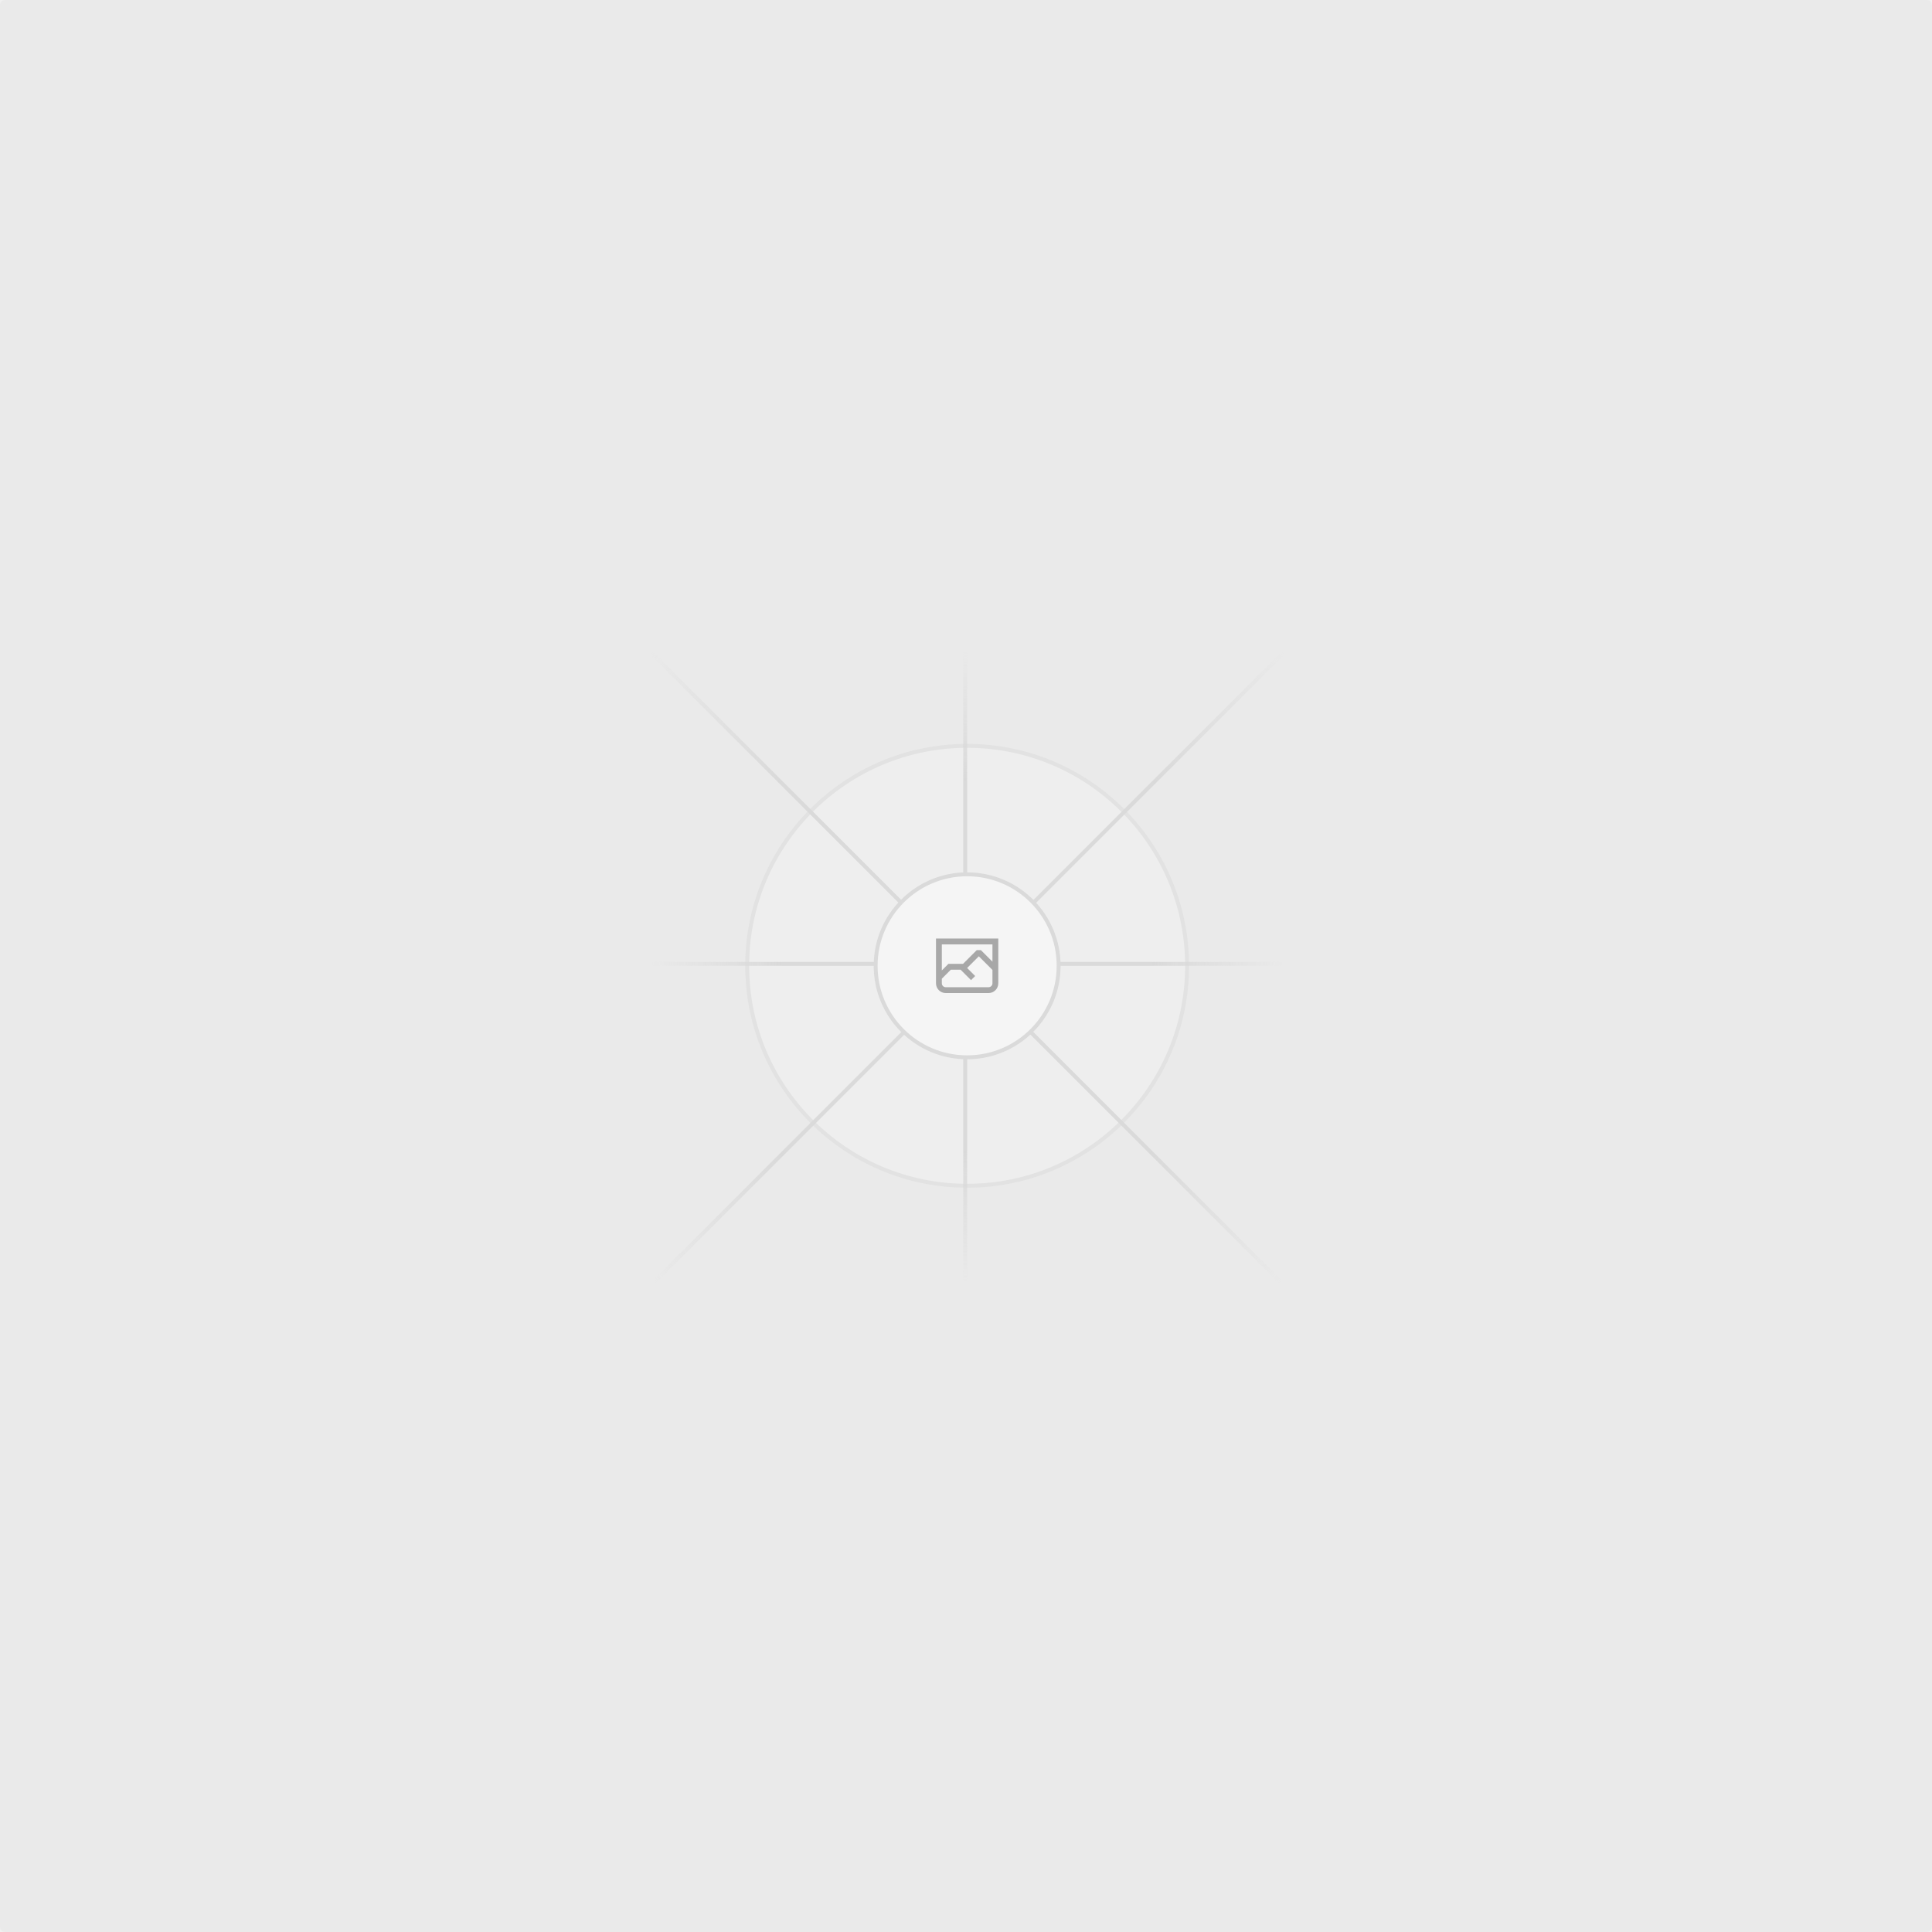
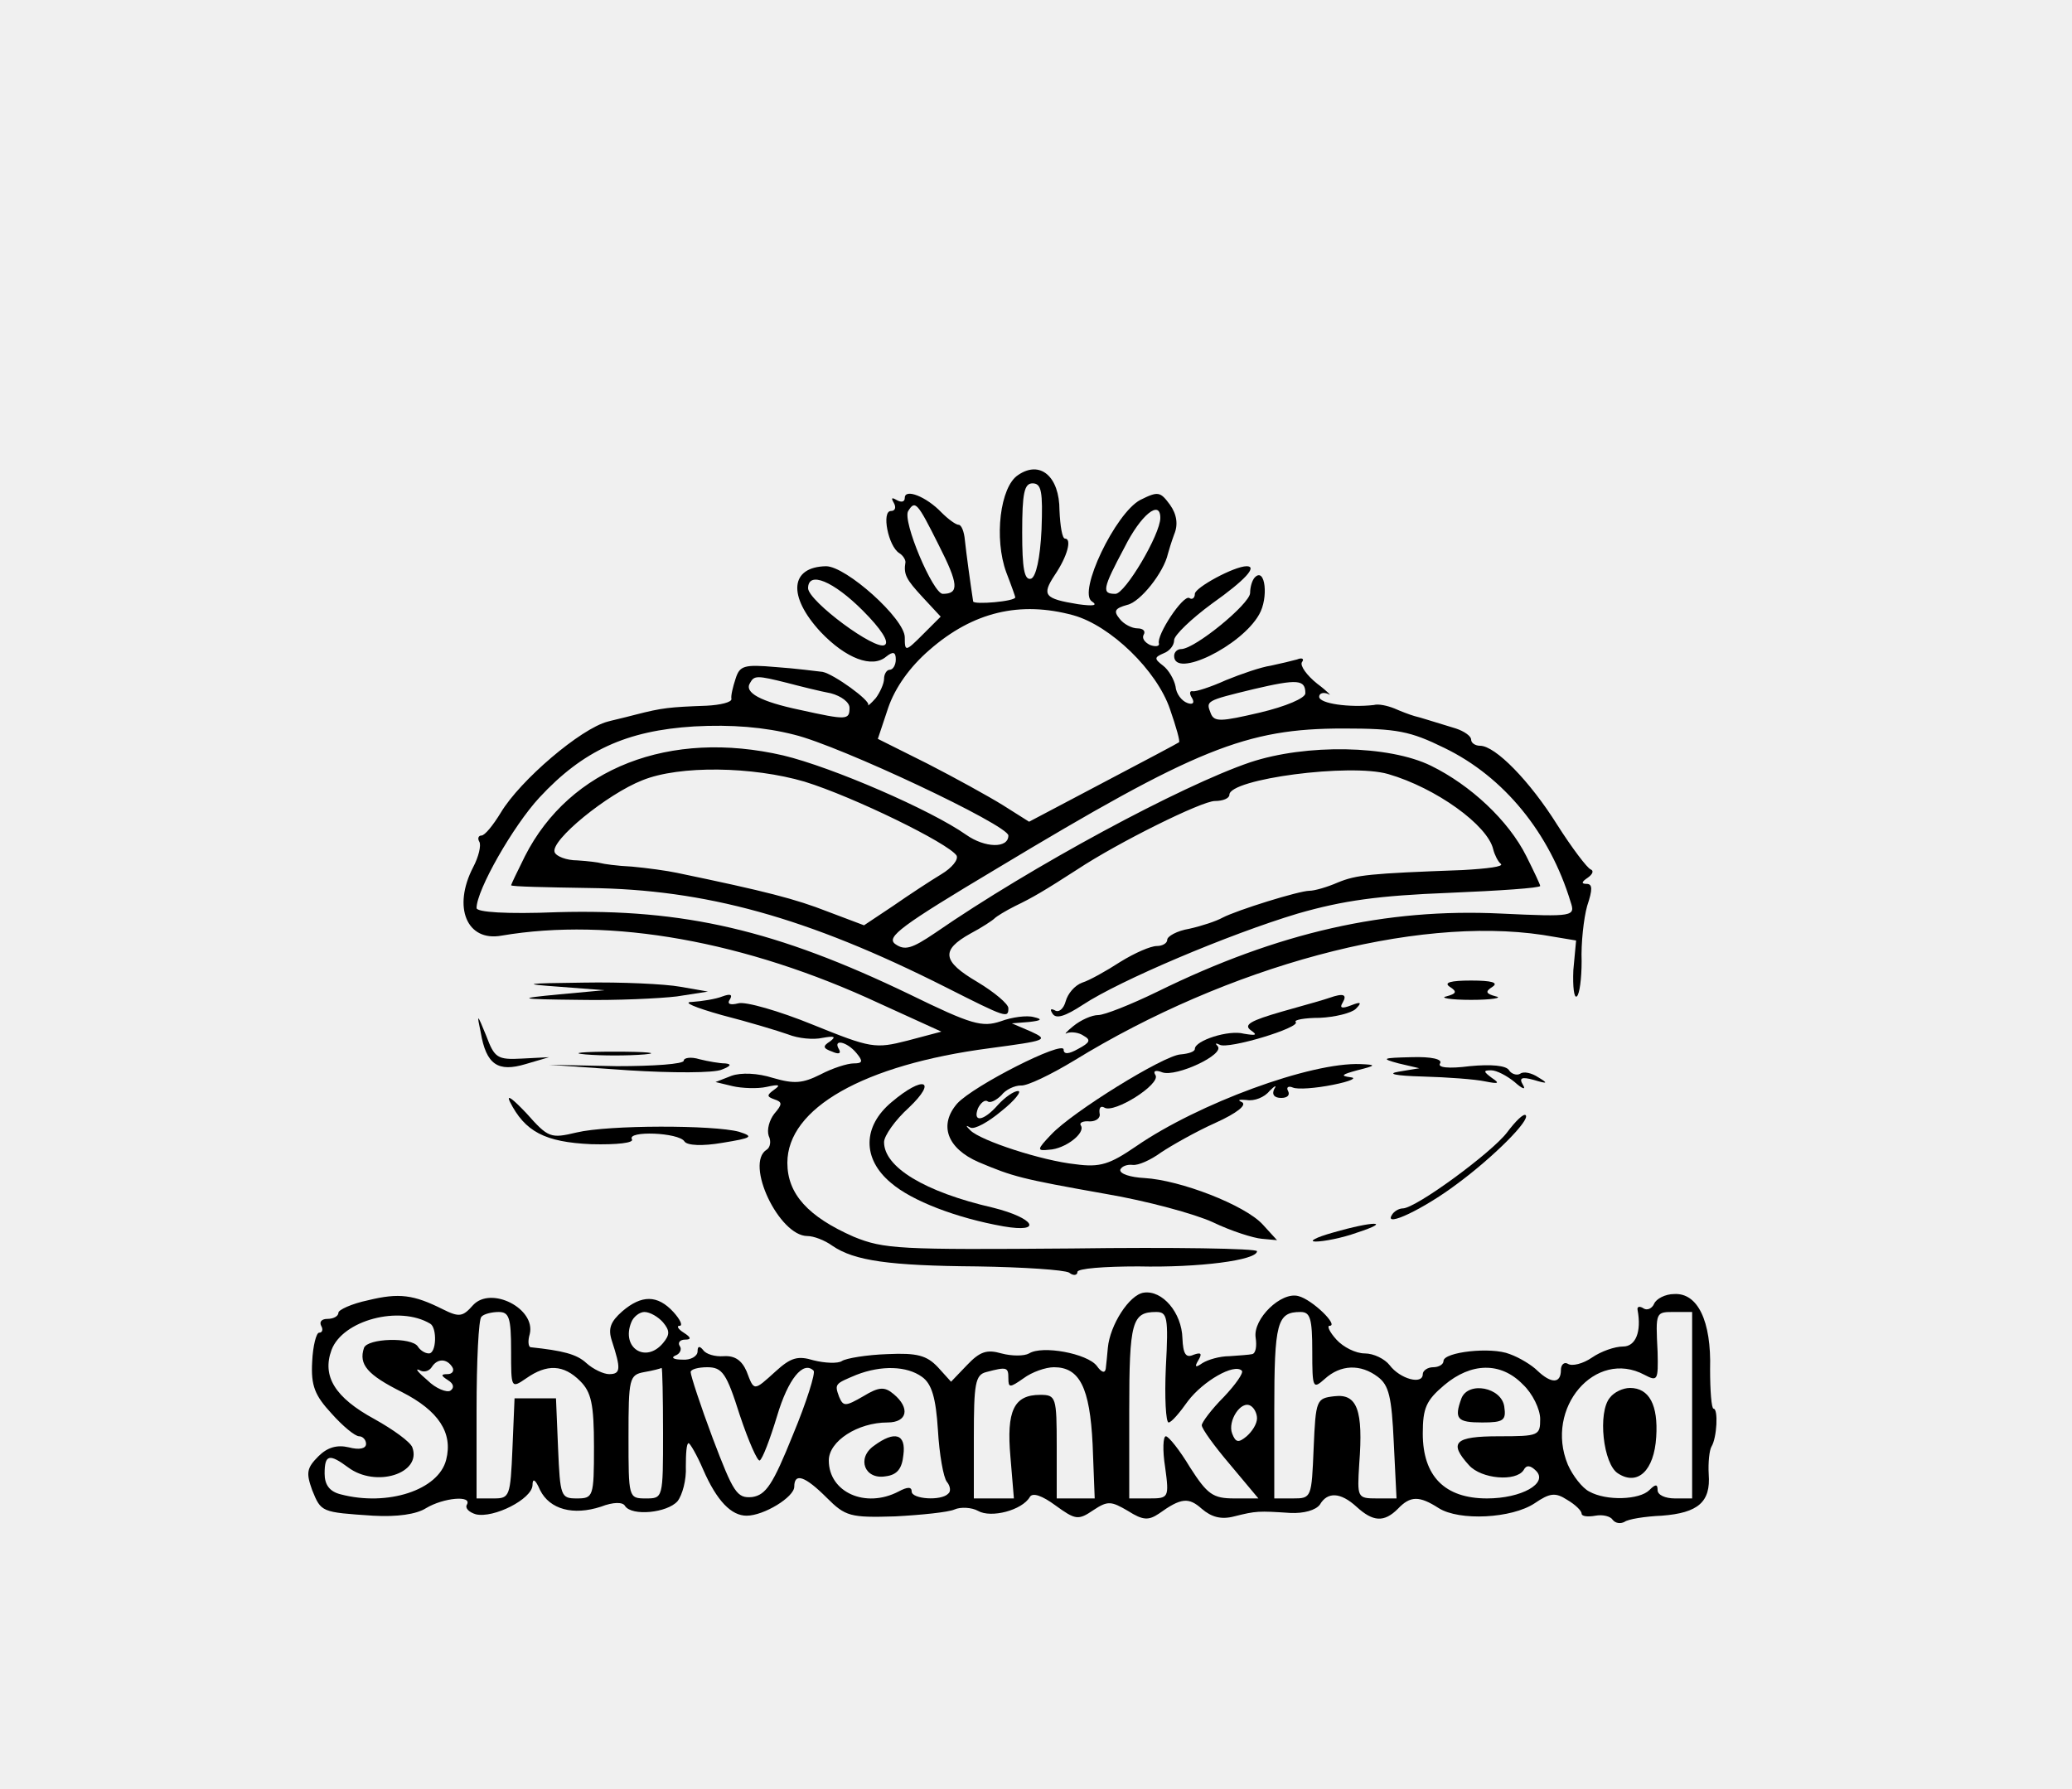
- <svg xmlns="http://www.w3.org/2000/svg" width="1200" height="1200" fill="none">
-   <rect width="1200" height="1200" fill="#EAEAEA" rx="3" />
-   <g opacity=".5">
-     <g opacity=".5">
-       <path fill="#FAFAFA" d="M600.709 736.5c-75.454 0-136.621-61.167-136.621-136.62 0-75.454 61.167-136.621 136.621-136.621 75.453 0 136.62 61.167 136.62 136.621 0 75.453-61.167 136.62-136.62 136.62Z" />
-       <path stroke="#C9C9C9" stroke-width="2.418" d="M600.709 736.5c-75.454 0-136.621-61.167-136.621-136.62 0-75.454 61.167-136.621 136.621-136.621 75.453 0 136.62 61.167 136.62 136.621 0 75.453-61.167 136.62-136.62 136.62Z" />
-     </g>
-     <path stroke="url(#a)" stroke-width="2.418" d="M0-1.209h553.581" transform="scale(1 -1) rotate(45 1163.11 91.165)" />
-     <path stroke="url(#b)" stroke-width="2.418" d="M404.846 598.671h391.726" />
-     <path stroke="url(#c)" stroke-width="2.418" d="M599.5 795.742V404.017" />
-     <path stroke="url(#d)" stroke-width="2.418" d="m795.717 796.597-391.441-391.44" />
-     <path fill="#fff" d="M600.709 656.704c-31.384 0-56.825-25.441-56.825-56.824 0-31.384 25.441-56.825 56.825-56.825 31.383 0 56.824 25.441 56.824 56.825 0 31.383-25.441 56.824-56.824 56.824Z" />
-     <g clip-path="url(#e)">
-       <path fill="#666" fill-rule="evenodd" d="M616.426 586.58h-31.434v16.176l3.553-3.554.531-.531h9.068l.074-.074 8.463-8.463h2.565l7.18 7.181V586.58Zm-15.715 14.654 3.698 3.699 1.283 1.282-2.565 2.565-1.282-1.283-5.2-5.199h-6.066l-5.514 5.514-.073.073v2.876a2.418 2.418 0 0 0 2.418 2.418h26.598a2.418 2.418 0 0 0 2.418-2.418v-8.317l-8.463-8.463-7.181 7.181-.071.072Zm-19.347 5.442v4.085a6.045 6.045 0 0 0 6.046 6.045h26.598a6.044 6.044 0 0 0 6.045-6.045v-7.108l1.356-1.355-1.282-1.283-.074-.073v-17.989h-38.689v23.43l-.146.146.146.147Z" clip-rule="evenodd" />
-     </g>
-     <path stroke="#C9C9C9" stroke-width="2.418" d="M600.709 656.704c-31.384 0-56.825-25.441-56.825-56.824 0-31.384 25.441-56.825 56.825-56.825 31.383 0 56.824 25.441 56.824 56.825 0 31.383-25.441 56.824-56.824 56.824Z" />
+ <svg xmlns="http://www.w3.org/2000/svg" version="1.0" width="300pt" height="259pt" viewBox="0 0 300 259" preserveAspectRatio="xMidYMid meet">
+   <g transform="translate(0,259) scale(0.1,-0.1)" fill="#000000" stroke="none">
+     <path d="M1474 1902 c-26 -17 -35 -92 -17 -141 7 -18 13 -35 13 -36 0 -6 -60 -11 -61 -6 -4 26 -10 70 -12 89 -1 12 -5 22 -9 22 -4 0 -15 8 -25 18 -22 23 -53 35 -53 21 0 -6 -5 -7 -12 -3 -7 4 -8 3 -4 -4 4 -7 2 -12 -4 -12 -14 0 -4 -51 12 -61 5 -3 9 -9 9 -13 -3 -18 1 -25 25 -51 l26 -28 -26 -26 c-25 -25 -26 -25 -26 -4 0 27 -85 103 -114 103 -52 -1 -56 -43 -8 -95 37 -39 75 -53 95 -36 10 8 14 7 14 -4 0 -8 -4 -15 -9 -15 -4 0 -8 -6 -8 -13 0 -7 -6 -20 -12 -28 -7 -8 -12 -12 -11 -10 4 6 -50 45 -66 48 -9 1 -39 5 -68 7 -46 4 -52 2 -58 -17 -4 -12 -7 -25 -6 -29 1 -5 -16 -9 -36 -10 -54 -2 -64 -3 -103 -13 -19 -5 -37 -9 -40 -10 -39 -10 -127 -85 -155 -132 -11 -18 -23 -33 -28 -33 -4 0 -6 -4 -3 -9 3 -5 -1 -22 -9 -37 -30 -58 -9 -108 41 -99 158 27 354 -8 547 -98 l90 -41 -49 -13 c-47 -12 -53 -11 -137 23 -49 20 -98 34 -108 31 -12 -3 -17 -1 -12 6 4 7 0 8 -11 4 -10 -4 -30 -7 -44 -8 -15 0 4 -8 43 -19 39 -10 82 -23 96 -28 15 -6 37 -8 50 -5 17 3 20 2 11 -5 -11 -7 -11 -10 3 -15 9 -4 13 -3 10 3 -10 16 11 12 25 -5 10 -12 9 -15 -4 -15 -9 0 -31 -7 -48 -16 -26 -13 -38 -14 -69 -5 -22 7 -46 8 -60 3 l-23 -9 25 -6 c13 -3 36 -4 49 -1 18 4 21 3 11 -4 -11 -8 -11 -10 0 -14 12 -4 12 -7 0 -21 -7 -9 -11 -23 -8 -32 4 -8 2 -17 -3 -20 -32 -20 18 -125 59 -125 9 0 25 -6 36 -14 32 -22 83 -29 210 -30 66 -1 126 -5 133 -9 6 -5 12 -4 12 1 0 5 39 8 88 8 88 -2 172 9 172 22 0 4 -121 6 -268 4 -250 -2 -272 -1 -316 17 -66 29 -96 62 -96 107 0 79 110 142 293 166 82 11 86 12 60 24 l-28 12 25 2 c18 2 20 4 7 7 -10 3 -32 0 -48 -6 -27 -9 -42 -5 -132 39 -193 93 -326 124 -510 119 -74 -3 -117 0 -117 6 0 26 53 119 91 160 63 68 126 97 224 103 54 3 102 -1 145 -12 66 -16 310 -131 310 -146 0 -19 -34 -18 -61 1 -51 36 -194 98 -265 115 -164 38 -309 -18 -374 -146 -11 -22 -20 -41 -20 -42 0 -2 51 -3 113 -4 168 -2 315 -42 517 -144 87 -44 90 -45 90 -30 0 6 -20 23 -45 38 -51 30 -53 46 -10 70 17 9 32 19 35 22 3 3 16 11 30 18 25 12 42 22 90 53 59 39 180 99 199 99 12 0 21 4 21 9 0 23 175 46 230 30 69 -20 144 -74 152 -109 2 -8 7 -18 11 -21 5 -4 -20 -7 -55 -9 -136 -5 -154 -7 -181 -18 -16 -7 -34 -12 -41 -12 -15 0 -105 -28 -126 -39 -9 -5 -30 -12 -48 -16 -18 -3 -32 -11 -32 -16 0 -5 -7 -9 -15 -9 -9 0 -32 -10 -53 -23 -20 -13 -45 -27 -55 -30 -11 -4 -21 -16 -24 -27 -3 -11 -10 -17 -16 -13 -6 3 -7 1 -3 -5 5 -8 18 -4 44 13 53 35 211 102 311 132 66 19 117 26 219 30 72 3 132 7 132 10 0 2 -9 21 -20 43 -26 52 -81 103 -138 131 -61 30 -181 32 -262 5 -100 -34 -317 -151 -456 -247 -34 -23 -44 -26 -58 -16 -13 10 8 26 147 109 289 174 361 203 502 203 78 0 97 -4 146 -28 87 -42 153 -124 183 -223 7 -21 5 -22 -101 -17 -166 8 -322 -27 -497 -113 -39 -19 -77 -34 -86 -34 -9 0 -25 -7 -36 -16 -10 -8 -14 -13 -9 -10 6 2 17 1 24 -4 11 -6 9 -10 -8 -19 -14 -8 -21 -8 -21 -1 0 14 -130 -52 -154 -78 -27 -31 -15 -65 31 -85 50 -21 60 -24 184 -46 59 -10 129 -29 155 -41 27 -13 59 -23 71 -24 l22 -2 -21 23 c-26 28 -119 64 -171 67 -20 1 -36 6 -35 12 2 5 10 8 18 7 8 -1 26 7 41 18 15 10 50 30 79 43 31 14 46 26 38 30 -7 3 -4 4 7 3 11 -2 26 4 33 13 8 8 11 9 7 3 -4 -8 0 -13 10 -13 9 0 13 4 10 10 -3 5 0 8 7 5 7 -3 33 -1 58 4 25 5 36 10 25 11 -15 2 -12 4 10 10 28 7 28 8 5 9 -72 3 -235 -57 -325 -119 -38 -26 -52 -31 -88 -26 -48 5 -137 34 -152 49 -7 7 -7 8 0 4 6 -3 26 8 45 24 19 15 30 29 24 29 -6 0 -19 -9 -29 -20 -21 -24 -37 -26 -29 -5 4 8 10 13 14 10 4 -3 13 2 20 9 6 8 19 14 28 14 9 -1 44 16 77 36 223 137 493 210 679 182 l48 -8 -4 -43 c-1 -24 1 -41 5 -38 4 3 7 26 7 51 -1 26 3 62 8 80 8 24 8 32 -1 32 -8 0 -7 3 2 9 7 5 9 10 4 12 -5 2 -27 31 -48 64 -40 64 -90 115 -112 115 -7 0 -13 4 -13 9 0 5 -10 12 -22 16 -43 13 -48 15 -60 18 -7 2 -20 7 -29 11 -10 4 -23 7 -30 5 -35 -4 -79 2 -79 12 0 5 6 7 13 4 6 -4 0 3 -16 15 -15 12 -25 26 -22 31 4 5 0 7 -7 4 -7 -2 -24 -6 -38 -9 -14 -2 -43 -12 -65 -21 -22 -10 -44 -17 -48 -16 -5 1 -5 -4 -1 -10 4 -7 1 -10 -7 -7 -8 3 -16 13 -17 24 -2 10 -10 24 -18 30 -13 10 -13 12 1 18 8 3 15 11 15 19 0 7 25 31 55 53 48 34 66 54 50 54 -18 0 -75 -31 -75 -40 0 -6 -4 -9 -8 -6 -9 5 -48 -54 -44 -66 1 -4 -5 -5 -13 -2 -8 4 -12 10 -9 15 3 5 -1 9 -9 9 -8 0 -20 6 -26 14 -9 11 -7 15 11 20 19 4 53 47 59 74 1 4 5 17 9 28 6 14 4 29 -6 43 -14 19 -17 20 -43 7 -36 -19 -91 -134 -70 -147 9 -6 2 -7 -20 -4 -49 8 -53 13 -34 42 19 28 25 53 15 53 -4 0 -7 18 -8 41 0 49 -28 73 -60 51z m34 -79 c-2 -42 -8 -68 -15 -71 -10 -3 -13 15 -13 67 0 57 3 71 15 71 13 0 15 -12 13 -67z m-149 -22 c29 -57 30 -71 6 -71 -14 0 -59 106 -50 120 10 16 13 13 44 -49z m321 39 c0 -24 -51 -110 -65 -110 -20 0 -19 7 13 67 24 48 52 70 52 43z m-431 -134 c27 -27 39 -46 32 -50 -13 -9 -110 63 -111 82 0 26 37 10 79 -32z m305 -7 c54 -15 121 -80 140 -136 9 -26 15 -47 13 -48 -1 -1 -50 -27 -109 -58 l-108 -57 -38 24 c-21 13 -70 40 -109 60 l-72 36 15 45 c10 29 31 59 60 84 63 55 131 71 208 50z m-414 -98 c19 -5 47 -12 63 -15 15 -4 27 -13 27 -21 0 -18 -4 -18 -72 -3 -57 12 -81 25 -72 39 6 11 10 11 54 0z m750 -15 c0 -7 -28 -19 -66 -28 -56 -13 -66 -14 -71 -1 -7 18 -8 18 62 35 64 15 75 14 75 -6z m-725 -128 c71 -22 208 -89 220 -107 3 -6 -7 -18 -22 -27 -15 -9 -47 -30 -70 -46 l-42 -28 -53 20 c-46 18 -88 29 -218 56 -14 3 -43 7 -65 9 -22 1 -42 4 -45 5 -3 1 -18 3 -34 4 -16 0 -31 6 -33 12 -6 17 76 84 127 104 54 22 160 20 235 -2z" />
+     <path d="M1817 1754 c-4 -4 -7 -14 -7 -23 -1 -16 -80 -81 -100 -81 -5 0 -10 -4 -10 -10 0 -33 97 14 123 60 14 24 9 69 -6 54z" />
+     <path d="M810 1161 l65 -5 -65 -6 c-63 -6 -62 -7 30 -8 52 -1 115 2 140 5 l45 7 -40 7 c-22 4 -85 7 -140 6 -87 -1 -91 -2 -35 -6z" />
+     <path d="M2099 1161 c11 -7 10 -10 -5 -14 -10 -2 6 -5 36 -5 30 0 46 3 36 5 -15 4 -16 7 -5 14 9 6 -1 9 -31 9 -30 0 -40 -3 -31 -9z" />
+     <path d="M1925 1145 c-5 -2 -37 -11 -69 -20 -45 -13 -56 -19 -45 -27 10 -7 8 -8 -10 -5 -22 6 -71 -10 -71 -22 0 -4 -9 -7 -21 -8 -25 -2 -156 -83 -187 -116 -21 -22 -21 -24 -3 -22 23 1 53 24 46 35 -3 4 3 7 13 6 9 0 16 5 14 12 -1 8 2 11 7 8 14 -9 82 34 74 47 -4 6 0 8 10 4 20 -7 91 26 80 38 -4 4 -3 5 3 2 12 -7 118 25 110 33 -3 3 13 6 35 6 22 1 46 7 52 13 9 9 8 11 -7 5 -13 -5 -17 -4 -12 4 7 12 1 14 -19 7z" />
+     <path d="M696 1095 c8 -47 25 -58 65 -46 l34 10 -39 -2 c-36 -2 -40 1 -52 33 -13 32 -14 33 -8 5z" />
+     <path d="M848 1063 c23 -2 61 -2 85 0 23 2 4 4 -43 4 -47 0 -66 -2 -42 -4z" />
+     <path d="M990 1054 c0 -5 -44 -8 -97 -8 l-98 2 115 -8 c63 -4 124 -4 135 1 13 5 15 8 5 9 -8 0 -25 3 -37 6 -13 4 -23 2 -23 -2z" />
+     <path d="M2025 1050 l30 -7 -30 -5 c-18 -3 -4 -6 35 -7 36 -1 76 -4 90 -7 20 -4 22 -3 10 5 -12 9 -13 11 -1 11 8 0 23 -8 34 -17 11 -10 17 -12 12 -4 -6 10 -2 12 16 7 20 -6 21 -5 6 4 -9 6 -21 9 -26 5 -5 -3 -13 0 -16 5 -4 7 -26 9 -57 6 -31 -4 -47 -2 -43 4 4 6 -12 10 -42 9 -42 -1 -44 -2 -18 -9z" />
+     <path d="M1291 994 c-42 -35 -43 -82 -1 -117 30 -26 95 -51 163 -63 58 -10 45 12 -15 27 -100 23 -158 59 -158 95 0 9 16 32 36 50 42 40 21 47 -25 8z" />
+     <path d="M738 995 c22 -44 51 -59 118 -62 38 -1 62 2 59 7 -8 13 68 10 76 -3 4 -6 26 -7 55 -2 43 7 46 9 24 16 -37 10 -189 10 -235 -1 -38 -9 -41 -8 -73 28 -19 20 -29 28 -24 17z" />
+     <path d="M2182 950 c-22 -29 -132 -110 -151 -110 -5 0 -13 -4 -16 -10 -11 -18 46 9 94 45 53 39 107 93 100 100 -3 3 -15 -9 -27 -25z" />
+     <path d="M1930 805 c-25 -7 -36 -13 -25 -13 11 0 38 5 60 13 52 17 24 17 -35 0z" />
+     <path d="M533 707 c-24 -5 -43 -14 -43 -18 0 -5 -7 -9 -16 -9 -8 0 -12 -4 -9 -10 3 -5 2 -10 -3 -10 -4 0 -9 -19 -10 -42 -2 -35 4 -49 28 -75 16 -18 34 -33 40 -33 5 0 10 -5 10 -11 0 -7 -10 -9 -25 -5 -17 4 -31 0 -44 -13 -17 -17 -18 -24 -9 -49 13 -32 13 -32 88 -37 35 -2 63 2 77 11 25 15 67 19 59 5 -3 -5 3 -11 13 -14 26 -6 81 22 82 42 0 11 4 9 11 -7 14 -28 48 -37 88 -24 18 7 32 7 35 1 10 -15 61 -10 76 7 7 9 13 31 12 50 0 19 1 34 4 34 2 0 12 -17 21 -38 20 -46 41 -67 63 -67 25 0 69 27 69 42 0 21 16 15 47 -16 27 -27 34 -29 99 -27 38 2 77 6 86 10 9 4 25 3 34 -2 19 -11 64 1 75 20 4 7 18 2 37 -12 29 -21 33 -22 55 -7 21 14 26 13 50 -1 22 -14 30 -14 45 -4 32 23 43 24 62 7 14 -12 28 -16 47 -11 32 8 35 8 81 5 20 -1 37 4 43 12 11 19 30 18 53 -3 24 -22 40 -23 60 -3 18 19 31 19 59 1 30 -19 106 -15 139 7 22 15 30 16 47 5 12 -7 21 -16 21 -20 0 -4 9 -5 20 -3 11 2 22 -1 25 -6 4 -5 11 -6 17 -3 5 4 30 8 54 9 53 4 71 20 68 60 -1 17 1 35 4 40 8 13 10 55 3 55 -3 0 -5 26 -5 57 2 70 -18 111 -52 109 -13 0 -26 -7 -29 -14 -3 -7 -10 -10 -15 -7 -6 4 -10 3 -9 -2 6 -32 -3 -53 -21 -53 -12 0 -32 -7 -45 -16 -13 -9 -29 -13 -35 -9 -5 3 -10 -1 -10 -9 0 -20 -14 -20 -34 -1 -8 8 -26 19 -40 24 -27 11 -96 3 -96 -10 0 -5 -7 -9 -15 -9 -8 0 -15 -5 -15 -10 0 -16 -33 -7 -48 13 -7 9 -23 17 -36 17 -13 0 -31 9 -41 20 -10 11 -14 20 -10 20 14 0 -25 38 -45 43 -25 7 -66 -33 -62 -60 2 -13 0 -23 -5 -24 -4 -1 -19 -2 -33 -3 -14 0 -31 -5 -39 -10 -10 -7 -12 -6 -6 4 6 10 4 12 -7 8 -11 -5 -15 1 -16 24 -1 37 -29 70 -56 66 -21 -3 -49 -47 -52 -80 -1 -10 -2 -23 -3 -30 -1 -7 -6 -6 -13 4 -14 18 -79 30 -98 18 -7 -4 -25 -4 -40 0 -21 6 -31 3 -50 -17 l-23 -24 -19 21 c-16 17 -30 21 -73 19 -30 -1 -60 -6 -66 -10 -6 -4 -25 -3 -41 1 -23 7 -33 4 -55 -16 -32 -29 -31 -29 -42 0 -7 16 -17 23 -33 22 -13 -1 -26 3 -30 9 -5 6 -8 6 -8 -2 0 -7 -10 -13 -22 -12 -13 0 -17 3 -10 6 6 2 10 9 6 14 -3 5 1 9 8 9 9 0 9 3 -2 10 -8 5 -11 10 -6 10 5 0 1 9 -9 20 -23 25 -46 25 -74 1 -17 -15 -21 -25 -15 -43 13 -40 13 -48 -4 -48 -8 0 -23 7 -33 16 -14 13 -34 18 -81 23 -3 1 -4 9 -1 19 9 37 -56 70 -82 42 -15 -17 -20 -18 -44 -6 -42 21 -63 24 -108 13z m90 -34 c10 -6 9 -43 -2 -43 -6 0 -13 5 -16 10 -9 14 -73 12 -78 -2 -8 -24 5 -39 55 -64 53 -27 74 -59 64 -98 -11 -44 -85 -68 -153 -50 -16 4 -23 14 -23 30 0 28 7 29 34 9 40 -30 107 -9 93 29 -3 8 -28 26 -55 41 -57 31 -76 62 -62 100 16 43 98 65 143 38z m117 -39 c0 -55 0 -55 22 -40 30 21 54 20 78 -4 16 -16 20 -33 20 -95 0 -73 -1 -75 -25 -75 -23 0 -24 3 -27 73 l-3 72 -30 0 -30 0 -3 -72 c-3 -70 -4 -73 -27 -73 l-25 0 0 128 c0 71 3 132 7 135 3 4 15 7 25 7 15 0 18 -8 18 -56z m220 41 c10 -12 10 -18 0 -30 -25 -30 -61 -7 -46 30 3 8 12 15 19 15 8 0 20 -7 27 -15z m728 -65 c-2 -44 0 -80 4 -80 4 0 16 14 28 31 22 29 67 55 78 44 3 -3 -9 -20 -26 -38 -18 -18 -32 -37 -32 -41 0 -5 18 -30 41 -57 l41 -49 -35 0 c-31 0 -39 6 -64 45 -15 25 -31 45 -35 45 -4 0 -5 -20 -1 -45 6 -44 5 -45 -23 -45 l-29 0 0 127 c0 129 4 143 39 143 16 0 18 -7 14 -80z m212 23 c0 -54 1 -55 18 -40 23 21 52 22 77 3 16 -12 20 -29 23 -95 l4 -81 -28 0 c-29 0 -29 1 -26 50 6 78 -3 102 -36 98 -26 -3 -27 -5 -30 -75 -3 -72 -3 -73 -30 -73 l-27 0 0 127 c0 128 4 143 38 143 14 0 17 -9 17 -57z m550 -78 l0 -135 -25 0 c-14 0 -25 5 -25 12 0 9 -3 9 -12 0 -14 -14 -62 -16 -87 -2 -10 5 -24 23 -31 39 -34 82 40 168 111 130 19 -10 20 -8 19 33 -3 59 -3 58 25 58 l25 0 0 -135z m-1795 55 c3 -5 0 -10 -7 -10 -10 0 -10 -2 1 -9 8 -5 9 -11 3 -15 -5 -3 -21 3 -33 15 -13 11 -19 18 -12 15 6 -4 14 -2 18 4 8 13 22 13 30 0z m305 -95 c0 -95 0 -95 -25 -95 -25 0 -25 1 -25 89 0 85 1 90 23 94 12 2 23 5 25 6 1 0 2 -42 2 -94z m111 26 c13 -39 26 -68 29 -66 4 2 15 31 25 64 16 54 38 81 53 66 3 -3 -10 -45 -30 -93 -29 -72 -39 -87 -59 -90 -22 -2 -27 6 -57 85 -18 48 -32 91 -32 96 0 4 11 7 24 7 22 0 28 -9 47 -69z m264 55 c14 -10 20 -30 23 -77 2 -35 8 -69 13 -75 5 -6 6 -14 2 -17 -10 -11 -53 -8 -53 3 0 7 -6 7 -19 0 -48 -25 -101 -1 -101 45 0 28 42 55 85 55 29 0 33 21 9 41 -13 11 -21 11 -44 -3 -26 -15 -29 -15 -35 -1 -7 19 -6 19 25 32 36 14 73 13 95 -3z m125 -2 c0 -14 2 -14 22 0 12 9 32 16 44 16 37 0 52 -29 56 -112 l3 -78 -27 0 -28 0 0 75 c0 72 -1 75 -24 75 -38 0 -49 -23 -43 -90 l5 -60 -29 0 -29 0 0 89 c0 77 2 90 18 94 30 8 32 7 32 -9z m745 -9 c14 -13 25 -36 25 -50 0 -24 -2 -25 -60 -25 -64 0 -73 -9 -43 -42 18 -20 68 -24 79 -7 4 8 10 7 18 -1 18 -18 -21 -40 -71 -40 -61 0 -93 32 -93 94 0 37 5 48 31 70 39 33 82 34 114 1z m-385 -49 c0 -8 -7 -19 -15 -26 -12 -10 -16 -9 -21 4 -7 18 13 49 27 40 5 -3 9 -11 9 -18z" />
+     <path d="M2331 566 c-18 -21 -10 -97 12 -110 28 -18 52 4 55 53 3 46 -10 71 -38 71 -10 0 -23 -6 -29 -14z" />
+     <path d="M1265 496 c-25 -18 -13 -49 17 -44 17 2 24 11 26 31 4 30 -12 36 -43 13z" />
+     <path d="M2116 565 c-11 -30 -6 -35 30 -35 31 0 35 3 32 23 -4 28 -52 37 -62 12z" />
  </g>
-   <defs>
-     <linearGradient id="a" x1="554.061" x2="-.48" y1=".083" y2=".087" gradientUnits="userSpaceOnUse">
-       <stop stop-color="#C9C9C9" stop-opacity="0" />
-       <stop offset=".208" stop-color="#C9C9C9" />
-       <stop offset=".792" stop-color="#C9C9C9" />
-       <stop offset="1" stop-color="#C9C9C9" stop-opacity="0" />
-     </linearGradient>
-     <linearGradient id="b" x1="796.912" x2="404.507" y1="599.963" y2="599.965" gradientUnits="userSpaceOnUse">
-       <stop stop-color="#C9C9C9" stop-opacity="0" />
-       <stop offset=".208" stop-color="#C9C9C9" />
-       <stop offset=".792" stop-color="#C9C9C9" />
-       <stop offset="1" stop-color="#C9C9C9" stop-opacity="0" />
-     </linearGradient>
-     <linearGradient id="c" x1="600.792" x2="600.794" y1="403.677" y2="796.082" gradientUnits="userSpaceOnUse">
-       <stop stop-color="#C9C9C9" stop-opacity="0" />
-       <stop offset=".208" stop-color="#C9C9C9" />
-       <stop offset=".792" stop-color="#C9C9C9" />
-       <stop offset="1" stop-color="#C9C9C9" stop-opacity="0" />
-     </linearGradient>
-     <linearGradient id="d" x1="404.85" x2="796.972" y1="403.903" y2="796.02" gradientUnits="userSpaceOnUse">
-       <stop stop-color="#C9C9C9" stop-opacity="0" />
-       <stop offset=".208" stop-color="#C9C9C9" />
-       <stop offset=".792" stop-color="#C9C9C9" />
-       <stop offset="1" stop-color="#C9C9C9" stop-opacity="0" />
-     </linearGradient>
-     <clipPath id="e">
-       <path fill="#fff" d="M581.364 580.535h38.689v38.689h-38.689z" />
-     </clipPath>
-   </defs>
</svg>
